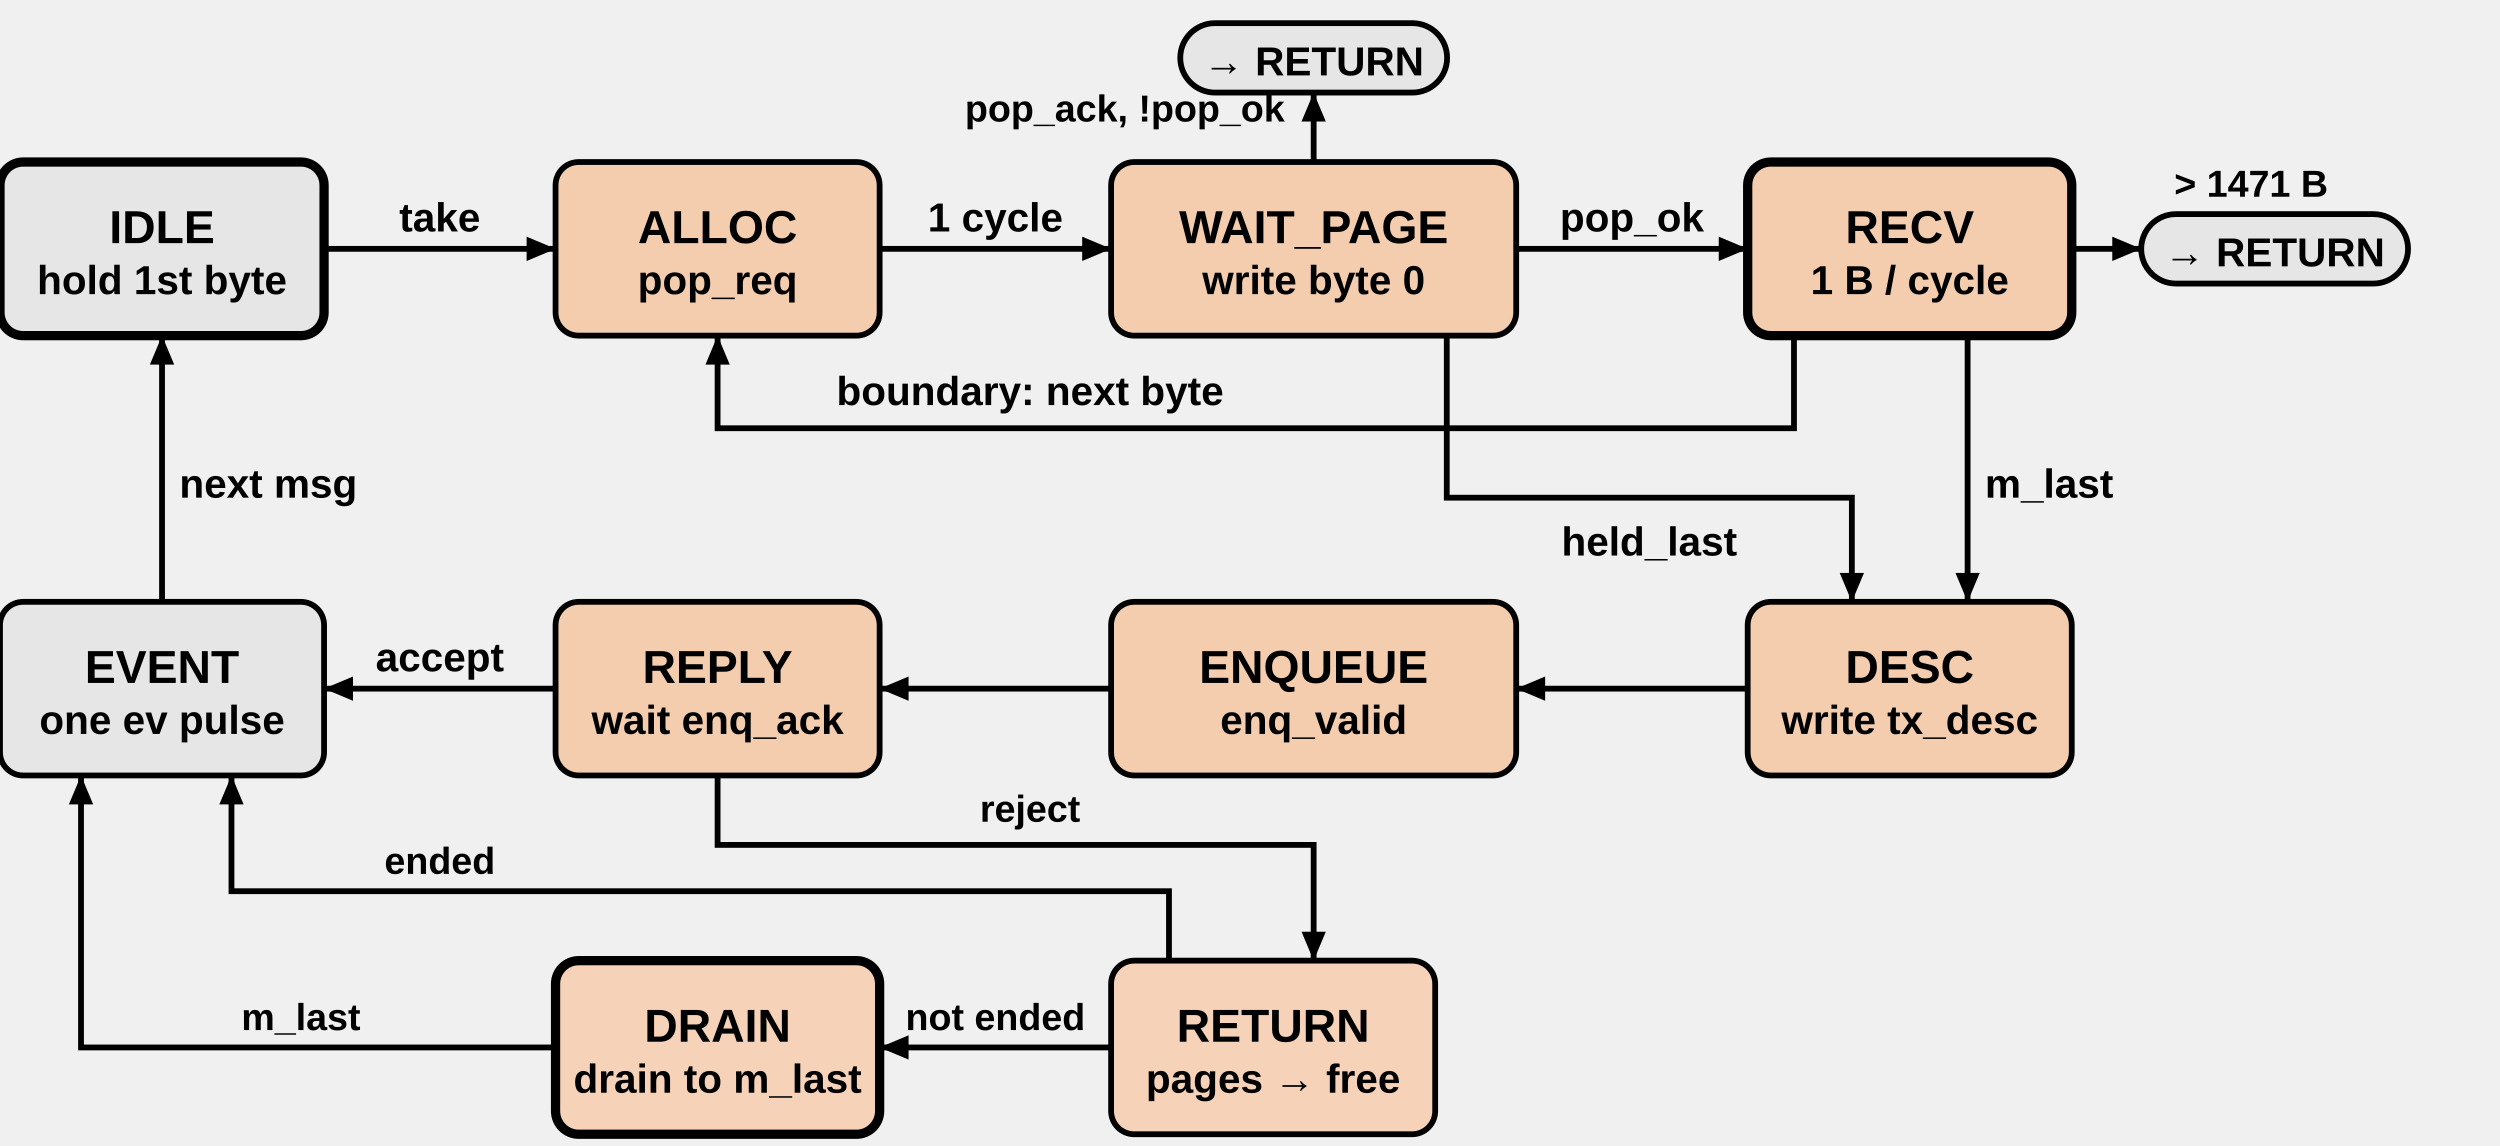
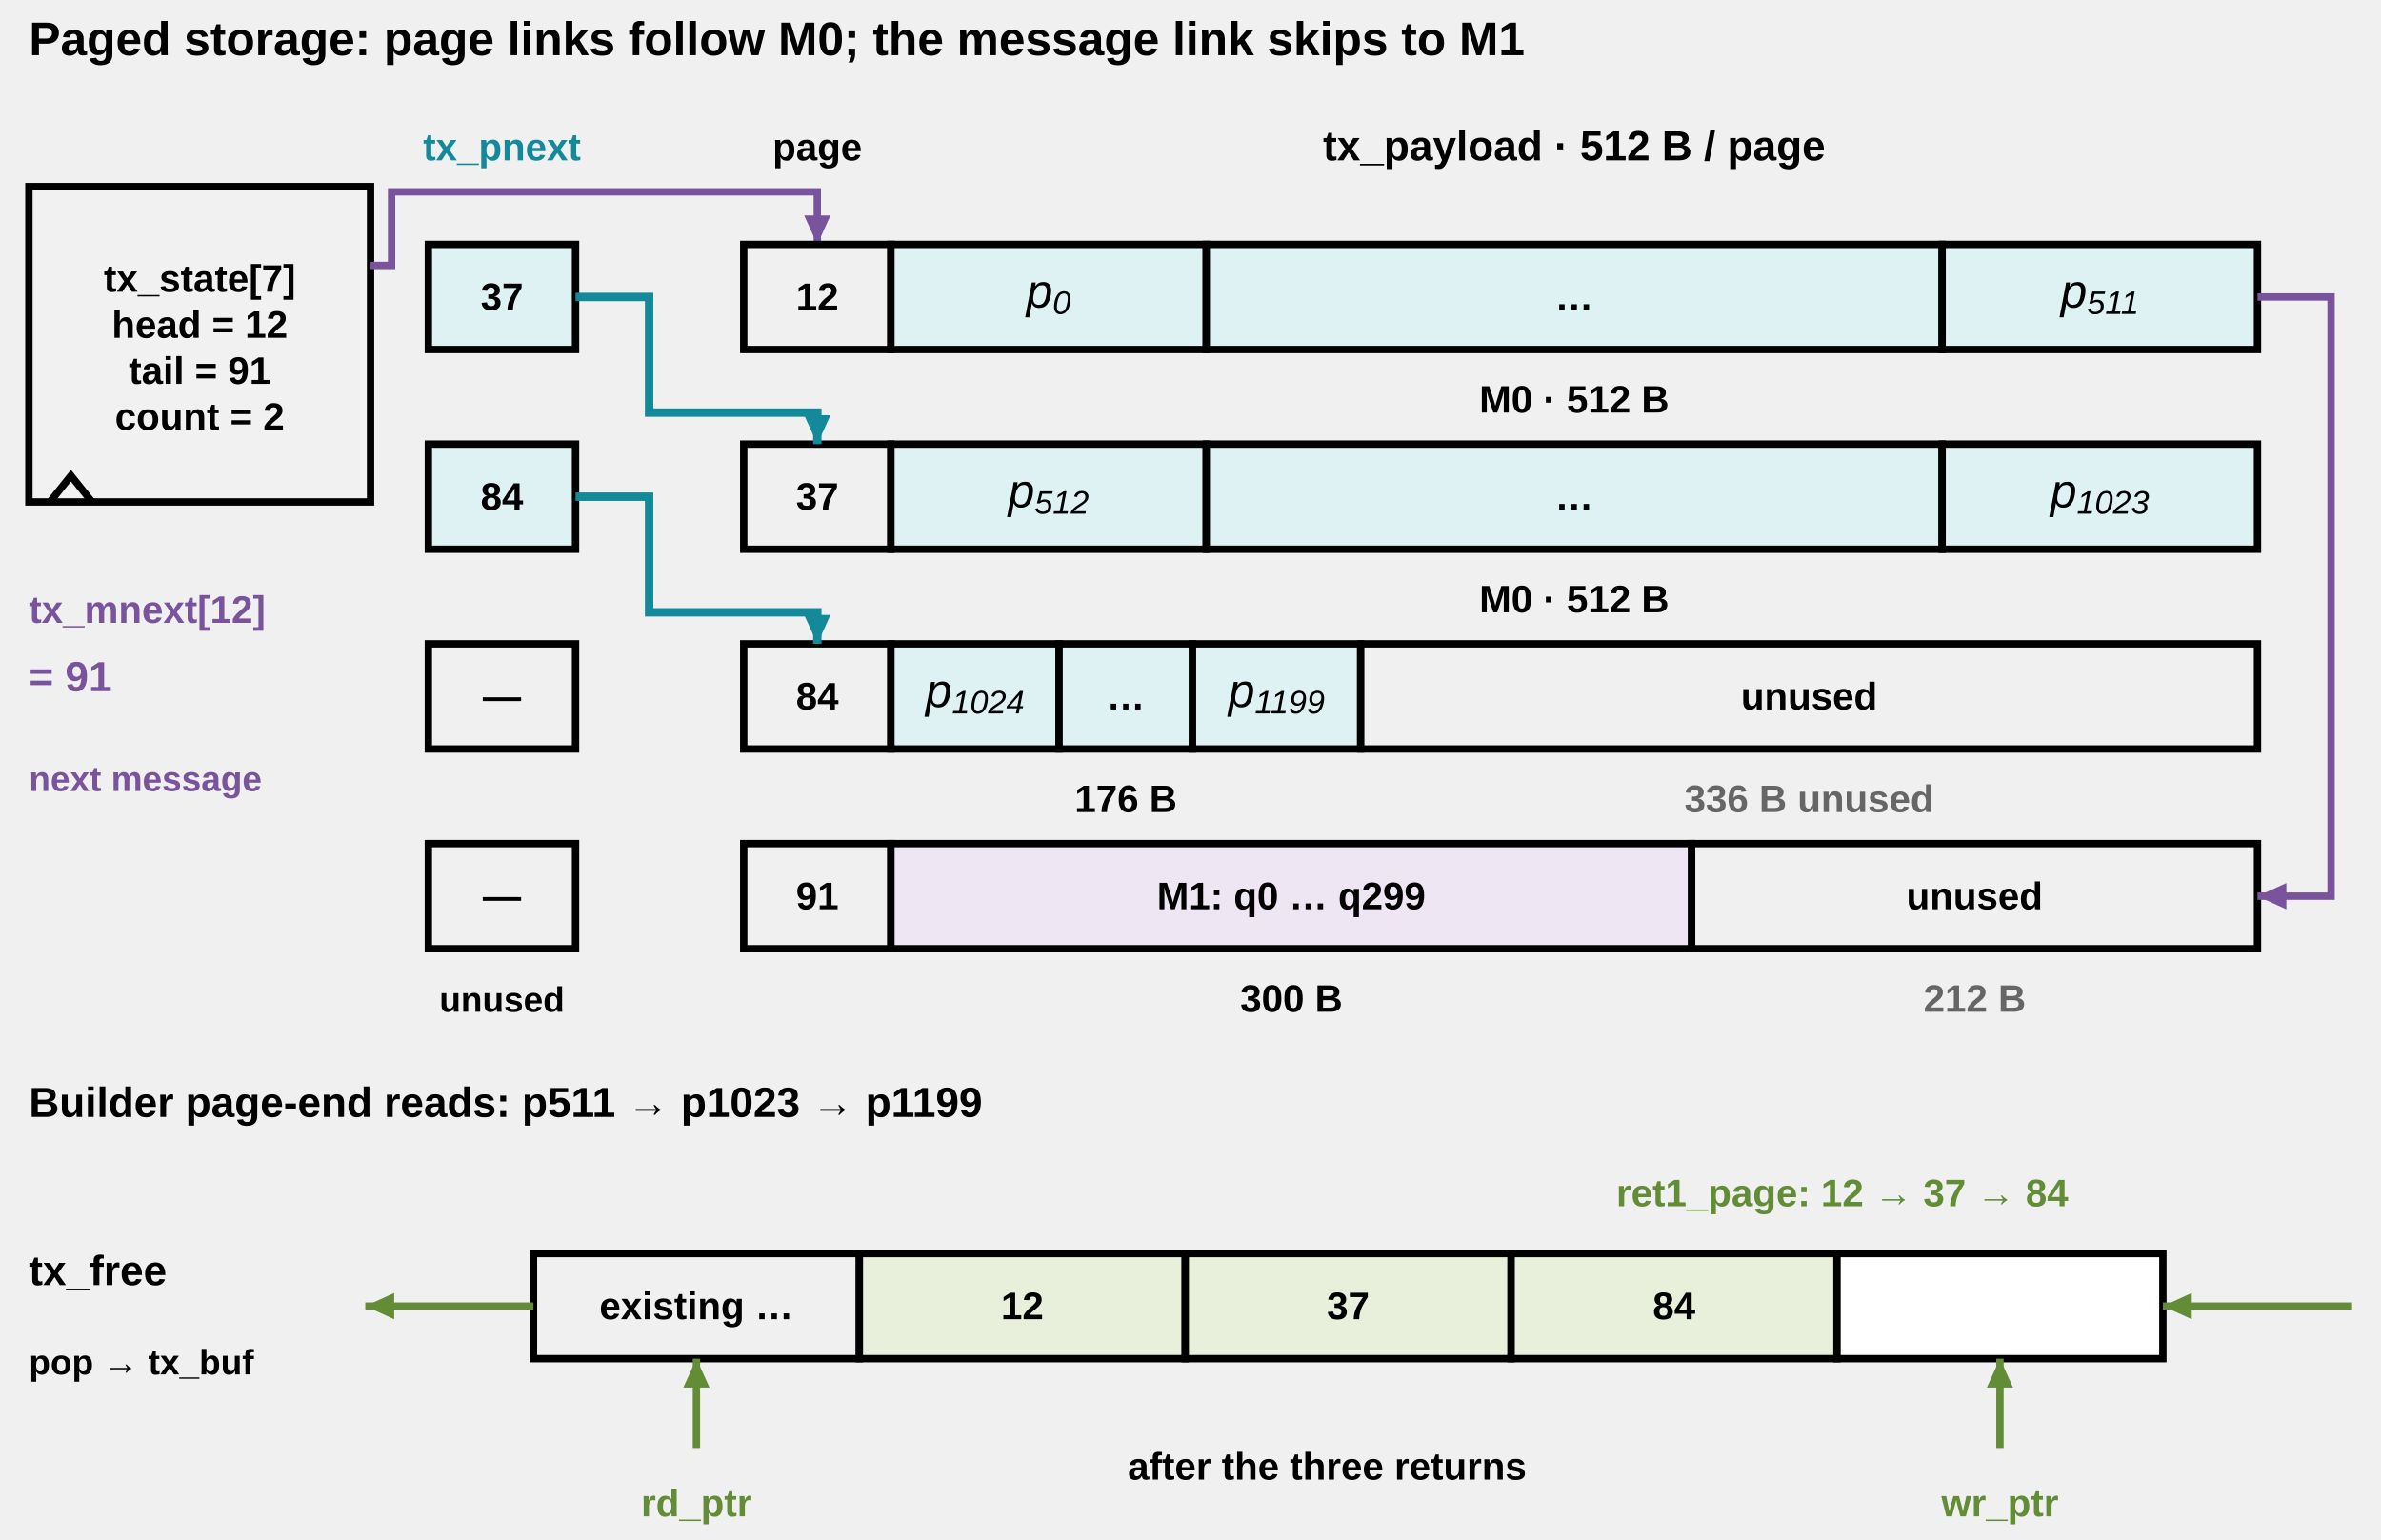
- <svg xmlns="http://www.w3.org/2000/svg" width="432pt" height="198pt" viewBox="0 0 432 198">
+ <svg xmlns="http://www.w3.org/2000/svg" width="453.0pt" height="293.0pt" viewBox="-1.5 -1.5 453.0 293.0">
  <style>text { font-family: Arial, Helvetica, sans-serif; }</style>
-   <rect x="0.00" y="28.00" width="56.00" height="30.00" rx="4" fill="#E6E6E6" stroke="#000" stroke-width="1.0" />
-   <text x="28.00" y="42.01" font-size="8.0" text-anchor="middle" fill="#000000" font-weight="bold">IDLE</text>
-   <text x="28.00" y="50.83" font-size="7.0" text-anchor="middle" fill="#000000" font-weight="bold">hold 1st byte</text>
-   <rect x="96.00" y="28.00" width="56.00" height="30.00" rx="4" fill="#F4CDAE" stroke="#000" stroke-width="1.0" />
-   <text x="124.00" y="42.01" font-size="8.0" text-anchor="middle" fill="#000000" font-weight="bold">ALLOC</text>
-   <text x="124.00" y="50.83" font-size="7.0" text-anchor="middle" fill="#000000" font-weight="bold">pop_req</text>
-   <rect x="192.00" y="28.00" width="70.00" height="30.00" rx="4" fill="#F4CDAE" stroke="#000" stroke-width="1.0" />
-   <text x="227.00" y="42.01" font-size="8.0" text-anchor="middle" fill="#000000" font-weight="bold">WAIT_PAGE</text>
-   <text x="227.00" y="50.83" font-size="7.0" text-anchor="middle" fill="#000000" font-weight="bold">write byte 0</text>
-   <rect x="302.00" y="28.00" width="56.00" height="30.00" rx="4" fill="#F4CDAE" stroke="#000" stroke-width="1.0" />
-   <text x="330.00" y="42.01" font-size="8.0" text-anchor="middle" fill="#000000" font-weight="bold">RECV</text>
-   <text x="330.00" y="50.83" font-size="7.0" text-anchor="middle" fill="#000000" font-weight="bold">1 B / cycle</text>
-   <rect x="0.00" y="104.00" width="56.00" height="30.00" rx="4" fill="#E6E6E6" stroke="#000" stroke-width="1.0" />
-   <text x="28.00" y="118.01" font-size="8.0" text-anchor="middle" fill="#000000" font-weight="bold">EVENT</text>
-   <text x="28.00" y="126.83" font-size="7.0" text-anchor="middle" fill="#000000" font-weight="bold">one ev pulse</text>
-   <rect x="96.00" y="104.00" width="56.00" height="30.00" rx="4" fill="#F4CDAE" stroke="#000" stroke-width="1.0" />
-   <text x="124.00" y="118.01" font-size="8.0" text-anchor="middle" fill="#000000" font-weight="bold">REPLY</text>
-   <text x="124.00" y="126.83" font-size="7.0" text-anchor="middle" fill="#000000" font-weight="bold">wait enq_ack</text>
-   <rect x="192.00" y="104.00" width="70.00" height="30.00" rx="4" fill="#F4CDAE" stroke="#000" stroke-width="1.0" />
-   <text x="227.00" y="118.01" font-size="8.0" text-anchor="middle" fill="#000000" font-weight="bold">ENQUEUE</text>
-   <text x="227.00" y="126.83" font-size="7.0" text-anchor="middle" fill="#000000" font-weight="bold">enq_valid</text>
-   <rect x="302.00" y="104.00" width="56.00" height="30.00" rx="4" fill="#F4CDAE" stroke="#000" stroke-width="1.0" />
-   <text x="330.00" y="118.01" font-size="8.0" text-anchor="middle" fill="#000000" font-weight="bold">DESC</text>
-   <text x="330.00" y="126.83" font-size="7.0" text-anchor="middle" fill="#000000" font-weight="bold">write tx_desc</text>
-   <rect x="96.00" y="166.00" width="56.00" height="30.00" rx="4" fill="#F6D2B8" stroke="#000" stroke-width="1.0" />
-   <text x="124.00" y="180.01" font-size="8.0" text-anchor="middle" fill="#000000" font-weight="bold">DRAIN</text>
-   <text x="124.00" y="188.83" font-size="7.0" text-anchor="middle" fill="#000000" font-weight="bold">drain to m_last</text>
-   <rect x="192.00" y="166.00" width="56.00" height="30.00" rx="4" fill="#F6D2B8" stroke="#000" stroke-width="1.0" />
-   <text x="220.00" y="180.01" font-size="8.0" text-anchor="middle" fill="#000000" font-weight="bold">RETURN</text>
-   <text x="220.00" y="188.83" font-size="7.0" text-anchor="middle" fill="#000000" font-weight="bold">pages → free</text>
-   <rect x="0.00" y="28.00" width="56.00" height="30.00" rx="4" fill="none" stroke="#000" stroke-width="1.6" />
-   <rect x="302.00" y="28.00" width="56.00" height="30.00" rx="4" fill="none" stroke="#000" stroke-width="1.6" />
-   <rect x="96.00" y="166.00" width="56.00" height="30.00" rx="4" fill="none" stroke="#000" stroke-width="1.6" />
-   <path d="M 56.00 43.00 L 96.00 43.00" fill="none" stroke="#000" stroke-width="1.0" />
-   <polygon points="96.00,43.00 91.00,45.10 91.00,40.90" fill="#000" />
-   <text x="76.00" y="40.00" font-size="7.0" text-anchor="middle" fill="#000" font-weight="bold">take</text>
-   <path d="M 152.00 43.00 L 192.00 43.00" fill="none" stroke="#000" stroke-width="1.0" />
-   <polygon points="192.00,43.00 187.00,45.10 187.00,40.90" fill="#000" />
-   <text x="172.00" y="40.00" font-size="7.0" text-anchor="middle" fill="#000" font-weight="bold">1 cycle</text>
-   <path d="M 262.00 43.00 L 302.00 43.00" fill="none" stroke="#000" stroke-width="1.0" />
-   <polygon points="302.00,43.00 297.00,45.10 297.00,40.90" fill="#000" />
-   <text x="282.00" y="40.00" font-size="7.0" text-anchor="middle" fill="#000" font-weight="bold">pop_ok</text>
-   <path d="M 340.00 58.00 L 340.00 104.00" fill="none" stroke="#000" stroke-width="1.0" />
-   <polygon points="340.00,104.00 337.90,99.00 342.10,99.00" fill="#000" />
-   <text x="343.00" y="86.00" font-size="7.0" text-anchor="start" fill="#000" font-weight="bold">m_last</text>
-   <path d="M 310.00 58.00 L 310.00 74.00 L 124.00 74.00 L 124.00 58.00" fill="none" stroke="#000" stroke-width="1.0" />
-   <polygon points="124.00,58.00 126.10,63.00 121.90,63.00" fill="#000" />
-   <text x="178.00" y="70.00" font-size="7.0" text-anchor="middle" fill="#000" font-weight="bold">boundary: next byte</text>
-   <path d="M 250.00 58.00 L 250.00 86.00 L 320.00 86.00 L 320.00 104.00" fill="none" stroke="#000" stroke-width="1.0" />
-   <polygon points="320.00,104.00 317.90,99.00 322.10,99.00" fill="#000" />
-   <text x="285.00" y="96.00" font-size="7.0" text-anchor="middle" fill="#000" font-weight="bold">held_last</text>
-   <path d="M 302.00 119.00 L 262.00 119.00" fill="none" stroke="#000" stroke-width="1.0" />
-   <polygon points="262.00,119.00 267.00,116.90 267.00,121.10" fill="#000" />
-   <path d="M 192.00 119.00 L 152.00 119.00" fill="none" stroke="#000" stroke-width="1.0" />
-   <polygon points="152.00,119.00 157.00,116.90 157.00,121.10" fill="#000" />
-   <path d="M 96.00 119.00 L 56.00 119.00" fill="none" stroke="#000" stroke-width="1.0" />
-   <polygon points="56.00,119.00 61.00,116.90 61.00,121.10" fill="#000" />
-   <text x="76.00" y="116.00" font-size="7.0" text-anchor="middle" fill="#000" font-weight="bold">accept</text>
-   <path d="M 28.00 104.00 L 28.00 58.00" fill="none" stroke="#000" stroke-width="1.0" />
-   <polygon points="28.00,58.00 30.10,63.00 25.90,63.00" fill="#000" />
-   <text x="31.00" y="86.00" font-size="7.0" text-anchor="start" fill="#000" font-weight="bold">next msg</text>
-   <path d="M 358.00 43.00 L 370.00 43.00" fill="none" stroke="#000" stroke-width="1.0" />
-   <polygon points="370.00,43.00 365.00,45.10 365.00,40.90" fill="#000" />
-   <rect x="370.00" y="37.00" width="46.11" height="12.00" rx="6" fill="#E6E6E6" stroke="#000" stroke-width="1.0" />
-   <text x="393.05" y="46.03" font-size="7.0" text-anchor="middle" fill="#000000" font-weight="bold">→ RETURN</text>
-   <text x="389.00" y="34.00" font-size="6.5" text-anchor="middle" fill="#000" font-weight="bold">&gt; 1471 B</text>
-   <path d="M 227.00 28.00 L 227.00 16.00" fill="none" stroke="#000" stroke-width="1.0" />
-   <polygon points="227.00,16.00 229.10,21.00 224.90,21.00" fill="#000" />
-   <rect x="203.95" y="4.00" width="46.11" height="12.00" rx="6" fill="#E6E6E6" stroke="#000" stroke-width="1.0" />
-   <text x="227.00" y="13.03" font-size="7.0" text-anchor="middle" fill="#000000" font-weight="bold">→ RETURN</text>
-   <text x="222.00" y="21.00" font-size="6.5" text-anchor="end" fill="#000" font-weight="bold">pop_ack, !pop_ok</text>
-   <path d="M 124.00 134.00 L 124.00 146.00 L 227.00 146.00 L 227.00 166.00" fill="none" stroke="#000" stroke-width="1.0" />
-   <polygon points="227.00,166.00 224.90,161.00 229.10,161.00" fill="#000" />
-   <text x="178.00" y="142.00" font-size="6.5" text-anchor="middle" fill="#000" font-weight="bold">reject</text>
-   <path d="M 192.00 181.00 L 152.00 181.00" fill="none" stroke="#000" stroke-width="1.0" />
-   <polygon points="152.00,181.00 157.00,178.90 157.00,183.10" fill="#000" />
-   <text x="172.00" y="178.00" font-size="6.5" text-anchor="middle" fill="#000" font-weight="bold">not ended</text>
-   <path d="M 202.00 166.00 L 202.00 154.00 L 40.00 154.00 L 40.00 134.00" fill="none" stroke="#000" stroke-width="1.0" />
-   <polygon points="40.00,134.00 42.10,139.00 37.90,139.00" fill="#000" />
-   <text x="76.00" y="151.00" font-size="6.5" text-anchor="middle" fill="#000" font-weight="bold">ended</text>
-   <path d="M 96.00 181.00 L 14.00 181.00 L 14.00 134.00" fill="none" stroke="#000" stroke-width="1.0" />
-   <polygon points="14.00,134.00 16.10,139.00 11.90,139.00" fill="#000" />
-   <text x="52.00" y="178.00" font-size="6.5" text-anchor="middle" fill="#000" font-weight="bold">m_last</text>
+   <text x="4.00" y="9.00" font-size="9" text-anchor="start" fill="#000" font-weight="bold">Paged storage: page links follow M0; the message link skips to M1</text>
+   <text x="94.00" y="29.00" font-size="7.3" text-anchor="middle" fill="#13899A" font-weight="bold">tx_pnext</text>
+   <text x="154.00" y="29.00" font-size="7.3" text-anchor="middle" fill="#000" font-weight="bold">page</text>
+   <text x="298.00" y="29.00" font-size="8" text-anchor="middle" fill="#000" font-weight="bold">tx_payload · 512 B / page</text>
+   <rect x="4.00" y="34.00" width="65.00" height="60.00" rx="0" fill="#F1F1F1" stroke="#000" stroke-width="1.4" />
+   <text x="36.50" y="54.01" font-size="7.3" text-anchor="middle" fill="#000000" font-weight="bold">tx_state[7]</text>
+   <text x="36.50" y="62.77" font-size="7.3" text-anchor="middle" fill="#000000" font-weight="bold">head = 12</text>
+   <text x="36.50" y="71.53" font-size="7.3" text-anchor="middle" fill="#000000" font-weight="bold">tail = 91</text>
+   <text x="36.50" y="80.29" font-size="7.3" text-anchor="middle" fill="#000000" font-weight="bold">count = 2</text>
+   <path d="M 8.00 94.00 L 12.00 89.00 L 16.00 94.00" fill="none" stroke="#000" stroke-width="1.4" />
+   <path d="M 69.00 49.00 L 73.00 49.00 L 73.00 35.00 L 154.00 35.00 L 154.00 45.00" fill="none" stroke="#79539C" stroke-width="1.4" />
+   <polygon points="154.00,45.00 151.50,39.50 156.50,39.50" fill="#79539C" />
+   <rect x="80.00" y="45.00" width="28.00" height="20.00" rx="0" fill="#DEF1F3" stroke="#000" stroke-width="1.4" />
+   <text x="94.00" y="57.48" font-size="7.3" text-anchor="middle" fill="#000" font-weight="bold">37</text>
+   <rect x="140.00" y="45.00" width="28.00" height="20.00" rx="0" fill="#F0F0F0" stroke="#000" stroke-width="1.4" />
+   <text x="154.00" y="57.48" font-size="7.3" text-anchor="middle" fill="#000" font-weight="bold">12</text>
+   <rect x="168.00" y="45.00" width="60.00" height="20.00" rx="0" fill="#DEF1F3" stroke="#000" stroke-width="1.4" />
+   <text x="198.0" y="57.0" text-anchor="middle" font-family="Times New Roman" font-style="italic" font-size="9">p<tspan baseline-shift="sub" font-size="6.2">0</tspan>
+   </text>
+   <rect x="228.00" y="45.00" width="140.00" height="20.00" rx="0" fill="#DEF1F3" stroke="#000" stroke-width="1.4" />
+   <text x="298.00" y="57.48" font-size="7.3" text-anchor="middle" fill="#000" font-weight="bold">…</text>
+   <rect x="368.00" y="45.00" width="60.00" height="20.00" rx="0" fill="#DEF1F3" stroke="#000" stroke-width="1.4" />
+   <text x="398.0" y="57.0" text-anchor="middle" font-family="Times New Roman" font-style="italic" font-size="9">p<tspan baseline-shift="sub" font-size="6.2">511</tspan>
+   </text>
+   <text x="298.00" y="77.00" font-size="7.3" text-anchor="middle" fill="#000" font-weight="bold">M0 · 512 B</text>
+   <rect x="80.00" y="83.00" width="28.00" height="20.00" rx="0" fill="#DEF1F3" stroke="#000" stroke-width="1.4" />
+   <text x="94.00" y="95.48" font-size="7.3" text-anchor="middle" fill="#000" font-weight="bold">84</text>
+   <rect x="140.00" y="83.00" width="28.00" height="20.00" rx="0" fill="#F0F0F0" stroke="#000" stroke-width="1.4" />
+   <text x="154.00" y="95.48" font-size="7.3" text-anchor="middle" fill="#000" font-weight="bold">37</text>
+   <rect x="168.00" y="83.00" width="60.00" height="20.00" rx="0" fill="#DEF1F3" stroke="#000" stroke-width="1.4" />
+   <text x="198.0" y="95.0" text-anchor="middle" font-family="Times New Roman" font-style="italic" font-size="9">p<tspan baseline-shift="sub" font-size="6.2">512</tspan>
+   </text>
+   <rect x="228.00" y="83.00" width="140.00" height="20.00" rx="0" fill="#DEF1F3" stroke="#000" stroke-width="1.4" />
+   <text x="298.00" y="95.48" font-size="7.3" text-anchor="middle" fill="#000" font-weight="bold">…</text>
+   <rect x="368.00" y="83.00" width="60.00" height="20.00" rx="0" fill="#DEF1F3" stroke="#000" stroke-width="1.4" />
+   <text x="398.0" y="95.0" text-anchor="middle" font-family="Times New Roman" font-style="italic" font-size="9">p<tspan baseline-shift="sub" font-size="6.2">1023</tspan>
+   </text>
+   <text x="298.00" y="115.00" font-size="7.3" text-anchor="middle" fill="#000" font-weight="bold">M0 · 512 B</text>
+   <rect x="80.00" y="121.00" width="28.00" height="20.00" rx="0" fill="#F0F0F0" stroke="#000" stroke-width="1.4" />
+   <text x="94.00" y="133.48" font-size="7.3" text-anchor="middle" fill="#000" font-weight="bold">—</text>
+   <rect x="140.00" y="121.00" width="28.00" height="20.00" rx="0" fill="#F0F0F0" stroke="#000" stroke-width="1.4" />
+   <text x="154.00" y="133.48" font-size="7.3" text-anchor="middle" fill="#000" font-weight="bold">84</text>
+   <rect x="168.00" y="121.00" width="32.00" height="20.00" rx="0" fill="#DEF1F3" stroke="#000" stroke-width="1.4" />
+   <text x="184.0" y="133.0" text-anchor="middle" font-family="Times New Roman" font-style="italic" font-size="9">p<tspan baseline-shift="sub" font-size="6.2">1024</tspan>
+   </text>
+   <rect x="200.00" y="121.00" width="25.38" height="20.00" rx="0" fill="#DEF1F3" stroke="#000" stroke-width="1.4" />
+   <text x="212.69" y="133.48" font-size="7.3" text-anchor="middle" fill="#000" font-weight="bold">…</text>
+   <rect x="225.38" y="121.00" width="32.00" height="20.00" rx="0" fill="#DEF1F3" stroke="#000" stroke-width="1.4" />
+   <text x="241.375" y="133.0" text-anchor="middle" font-family="Times New Roman" font-style="italic" font-size="9">p<tspan baseline-shift="sub" font-size="6.2">1199</tspan>
+   </text>
+   <rect x="257.38" y="121.00" width="170.62" height="20.00" rx="0" fill="#F0F0F0" stroke="#000" stroke-width="1.4" />
+   <text x="342.69" y="133.48" font-size="7.3" text-anchor="middle" fill="#000" font-weight="bold">unused</text>
+   <text x="212.70" y="153.00" font-size="7.3" text-anchor="middle" fill="#000" font-weight="bold">176 B</text>
+   <text x="342.70" y="153.00" font-size="7.3" text-anchor="middle" fill="#666" font-weight="bold">336 B unused</text>
+   <rect x="80.00" y="159.00" width="28.00" height="20.00" rx="0" fill="#F0F0F0" stroke="#000" stroke-width="1.4" />
+   <text x="94.00" y="171.48" font-size="7.3" text-anchor="middle" fill="#000" font-weight="bold">—</text>
+   <rect x="140.00" y="159.00" width="28.00" height="20.00" rx="0" fill="#F0F0F0" stroke="#000" stroke-width="1.4" />
+   <text x="154.00" y="171.48" font-size="7.3" text-anchor="middle" fill="#000" font-weight="bold">91</text>
+   <rect x="168.00" y="159.00" width="152.34" height="20.00" rx="0" fill="#EEE6F3" stroke="#000" stroke-width="1.4" />
+   <text x="244.17" y="171.48" font-size="7.3" text-anchor="middle" fill="#000" font-weight="bold">M1: q0 … q299</text>
+   <rect x="320.34" y="159.00" width="107.66" height="20.00" rx="0" fill="#F0F0F0" stroke="#000" stroke-width="1.4" />
+   <text x="374.17" y="171.48" font-size="7.3" text-anchor="middle" fill="#000" font-weight="bold">unused</text>
+   <text x="244.20" y="191.00" font-size="7.3" text-anchor="middle" fill="#000" font-weight="bold">300 B</text>
+   <text x="374.20" y="191.00" font-size="7.3" text-anchor="middle" fill="#666" font-weight="bold">212 B</text>
+   <path d="M 108.00 55.00 L 122.00 55.00 L 122.00 77.00 L 154.00 77.00 L 154.00 83.00" fill="none" stroke="#13899A" stroke-width="1.6" />
+   <polygon points="154.00,83.00 151.50,77.50 156.50,77.50" fill="#13899A" />
+   <path d="M 108.00 93.00 L 122.00 93.00 L 122.00 115.00 L 154.00 115.00 L 154.00 121.00" fill="none" stroke="#13899A" stroke-width="1.6" />
+   <polygon points="154.00,121.00 151.50,115.50 156.50,115.50" fill="#13899A" />
+   <text x="94.00" y="191.00" font-size="6.7" text-anchor="middle" fill="#000" font-weight="bold">unused</text>
+   <path d="M 428.00 55.00 L 442.00 55.00 L 442.00 169.00 L 428.00 169.00" fill="none" stroke="#79539C" stroke-width="1.4" />
+   <polygon points="428.00,169.00 433.50,166.50 433.50,171.50" fill="#79539C" />
+   <text x="4.00" y="117.00" font-size="7.3" text-anchor="start" fill="#79539C" font-weight="bold">tx_mnext[12]</text>
+   <text x="4.00" y="130.00" font-size="8" text-anchor="start" fill="#79539C" font-weight="bold">= 91</text>
+   <text x="4.00" y="149.00" font-size="6.7" text-anchor="start" fill="#79539C" font-weight="bold">next message</text>
+   <text x="4.00" y="211.00" font-size="8" text-anchor="start" fill="#000" font-weight="bold">Builder page-end reads: p511 → p1023 → p1199</text>
+   <text x="349.00" y="228.00" font-size="7.3" text-anchor="middle" fill="#628D36" font-weight="bold">ret1_page: 12 → 37 → 84</text>
+   <text x="4.00" y="243.00" font-size="8" text-anchor="start" fill="#000" font-weight="bold">tx_free</text>
+   <rect x="100.00" y="237.00" width="62.00" height="20.00" rx="0" fill="#F0F0F0" stroke="#000" stroke-width="1.4" />
+   <text x="131.00" y="249.48" font-size="7.3" text-anchor="middle" fill="#000" font-weight="bold">existing …</text>
+   <rect x="162.00" y="237.00" width="62.00" height="20.00" rx="0" fill="#E8F0DC" stroke="#000" stroke-width="1.4" />
+   <text x="193.00" y="249.48" font-size="7.3" text-anchor="middle" fill="#000" font-weight="bold">12</text>
+   <rect x="224.00" y="237.00" width="62.00" height="20.00" rx="0" fill="#E8F0DC" stroke="#000" stroke-width="1.4" />
+   <text x="255.00" y="249.48" font-size="7.3" text-anchor="middle" fill="#000" font-weight="bold">37</text>
+   <rect x="286.00" y="237.00" width="62.00" height="20.00" rx="0" fill="#E8F0DC" stroke="#000" stroke-width="1.4" />
+   <text x="317.00" y="249.48" font-size="7.3" text-anchor="middle" fill="#000" font-weight="bold">84</text>
+   <rect x="348.00" y="237.00" width="62.00" height="20.00" rx="0" fill="#fff" stroke="#000" stroke-width="1.4" />
+   <text x="379.00" y="249.48" font-size="7.3" text-anchor="middle" fill="#000" font-weight="bold" />
+   <path d="M 446.00 247.00 L 410.00 247.00" fill="none" stroke="#628D36" stroke-width="1.4" />
+   <polygon points="410.00,247.00 415.50,244.50 415.50,249.50" fill="#628D36" />
+   <path d="M 100.00 247.00 L 68.00 247.00" fill="none" stroke="#628D36" stroke-width="1.4" />
+   <polygon points="68.00,247.00 73.50,244.50 73.50,249.50" fill="#628D36" />
+   <text x="4.00" y="260.00" font-size="6.7" text-anchor="start" fill="#000" font-weight="bold">pop → tx_buf</text>
+   <path d="M 131.00 274.00 L 131.00 257.00" fill="none" stroke="#628D36" stroke-width="1.4" />
+   <polygon points="131.00,257.00 133.50,262.50 128.50,262.50" fill="#628D36" />
+   <text x="131.00" y="287.00" font-size="7.3" text-anchor="middle" fill="#628D36" font-weight="bold">rd_ptr</text>
+   <path d="M 379.00 274.00 L 379.00 257.00" fill="none" stroke="#628D36" stroke-width="1.4" />
+   <polygon points="379.00,257.00 381.50,262.50 376.50,262.50" fill="#628D36" />
+   <text x="379.00" y="287.00" font-size="7.3" text-anchor="middle" fill="#628D36" font-weight="bold">wr_ptr</text>
+   <text x="251.00" y="280.00" font-size="7.3" text-anchor="middle" fill="#000" font-weight="bold">after the three returns</text>
</svg>
